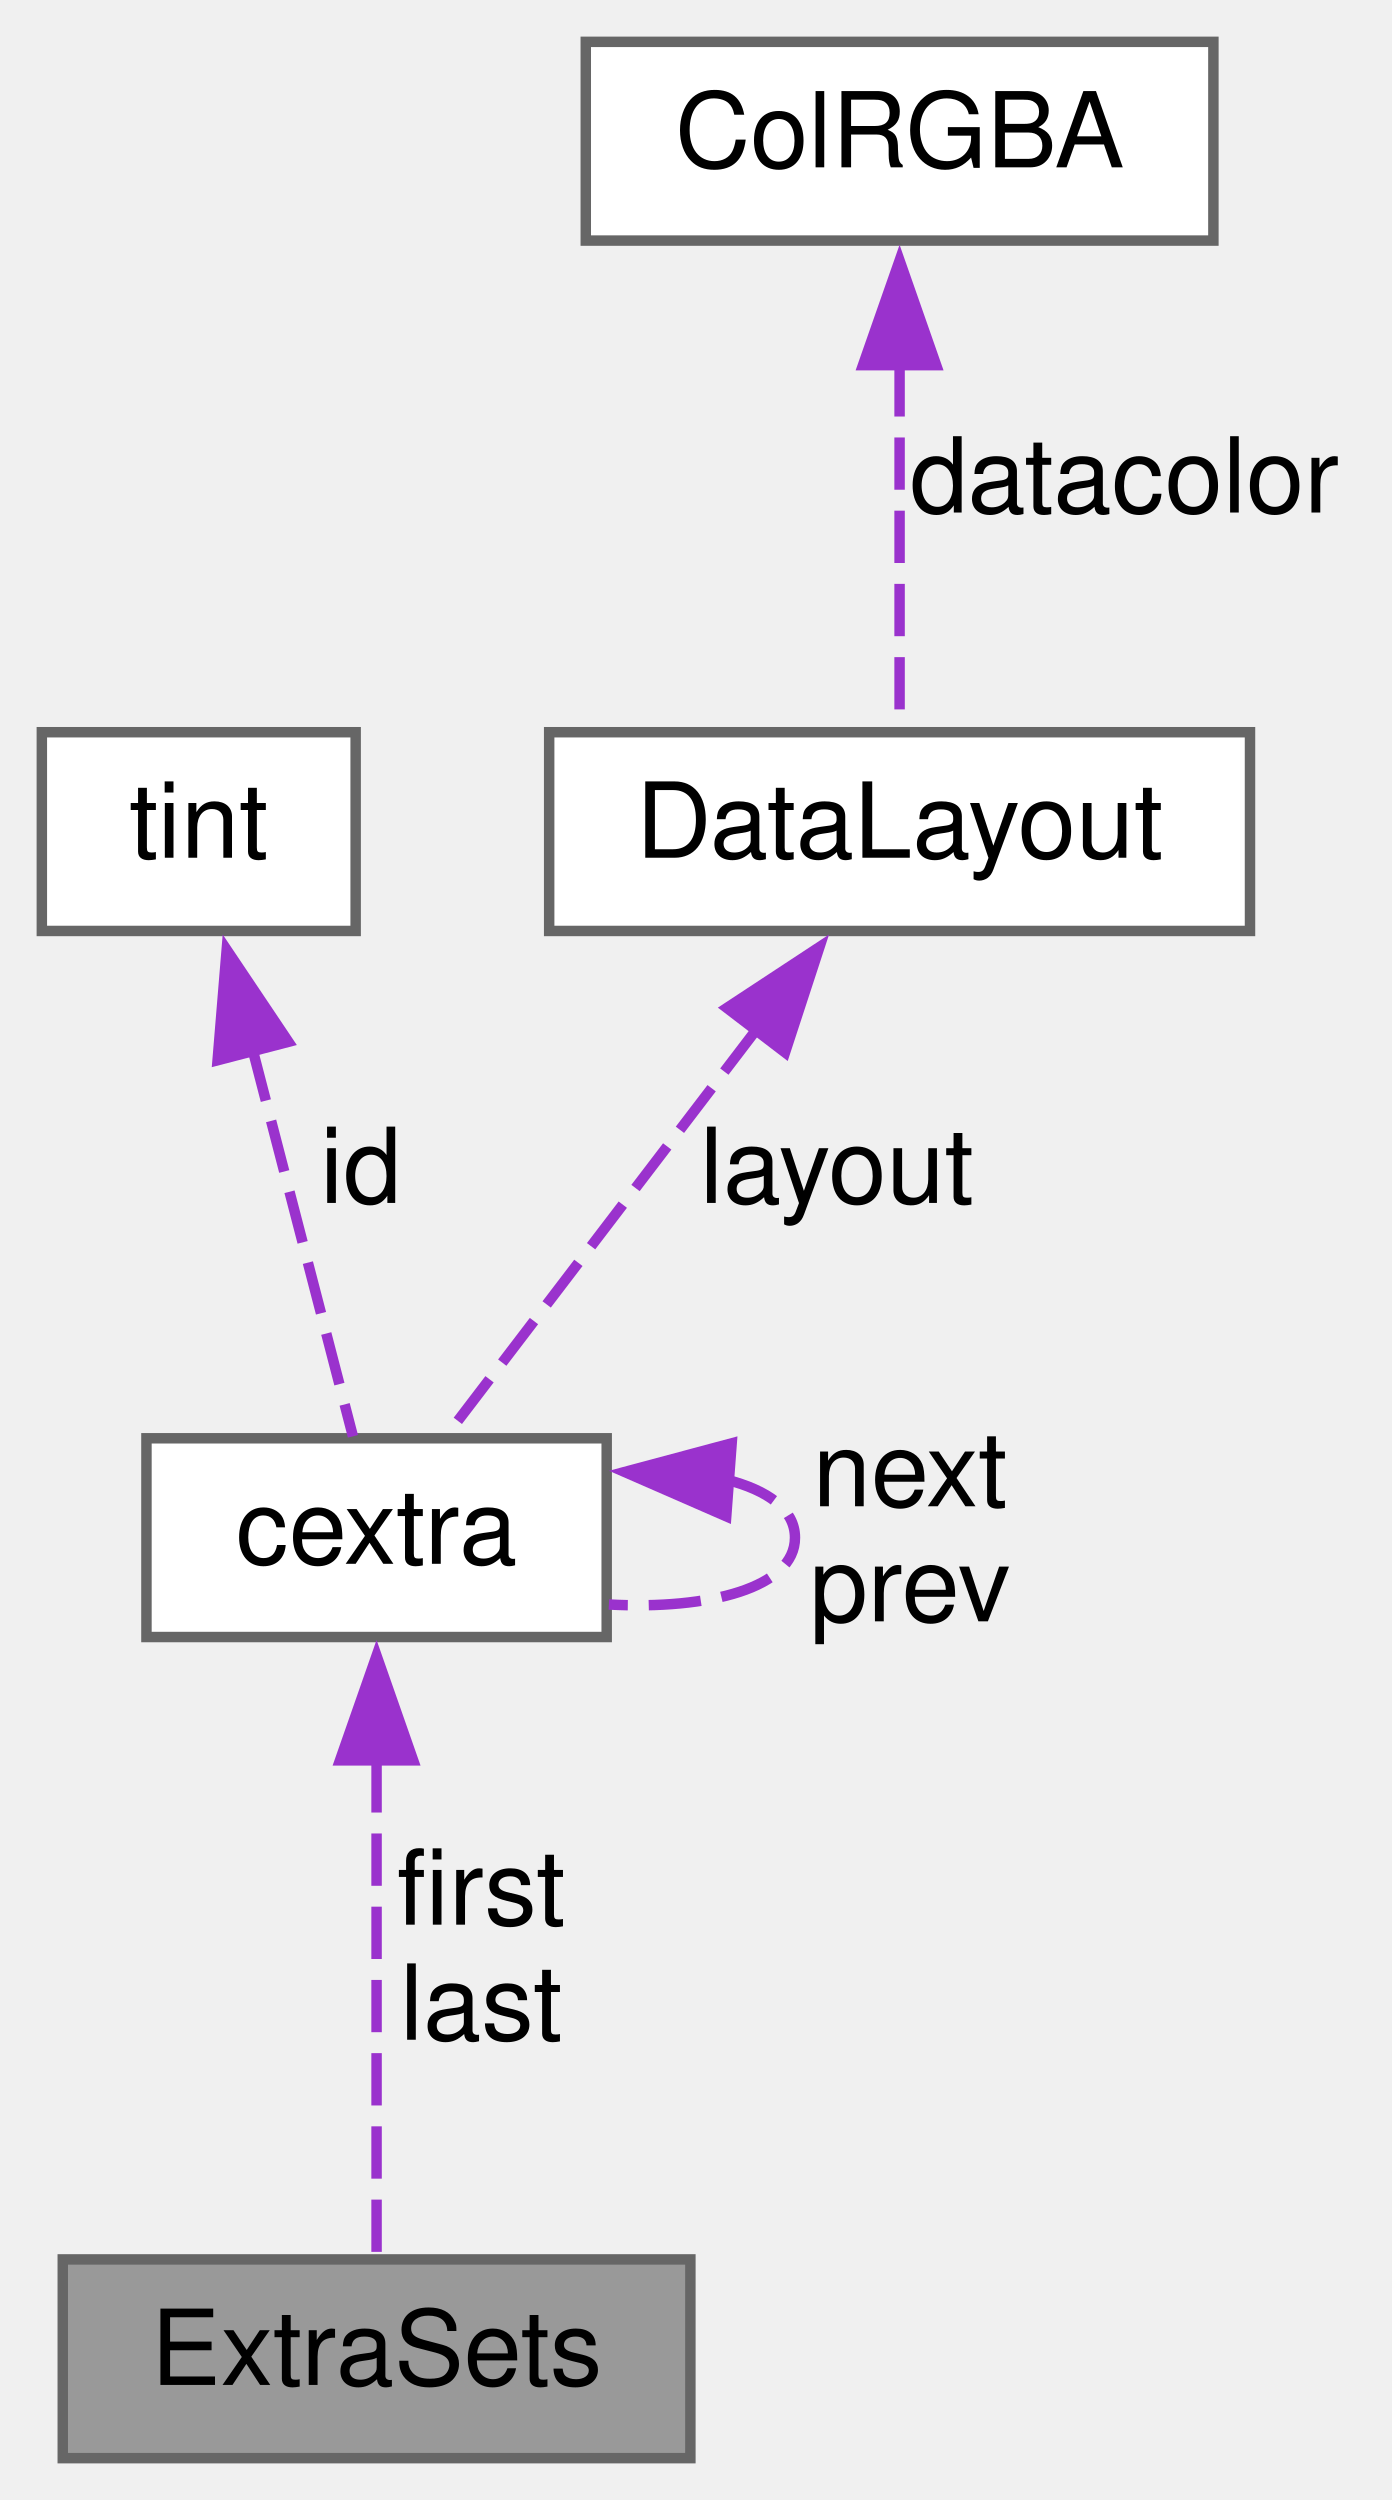
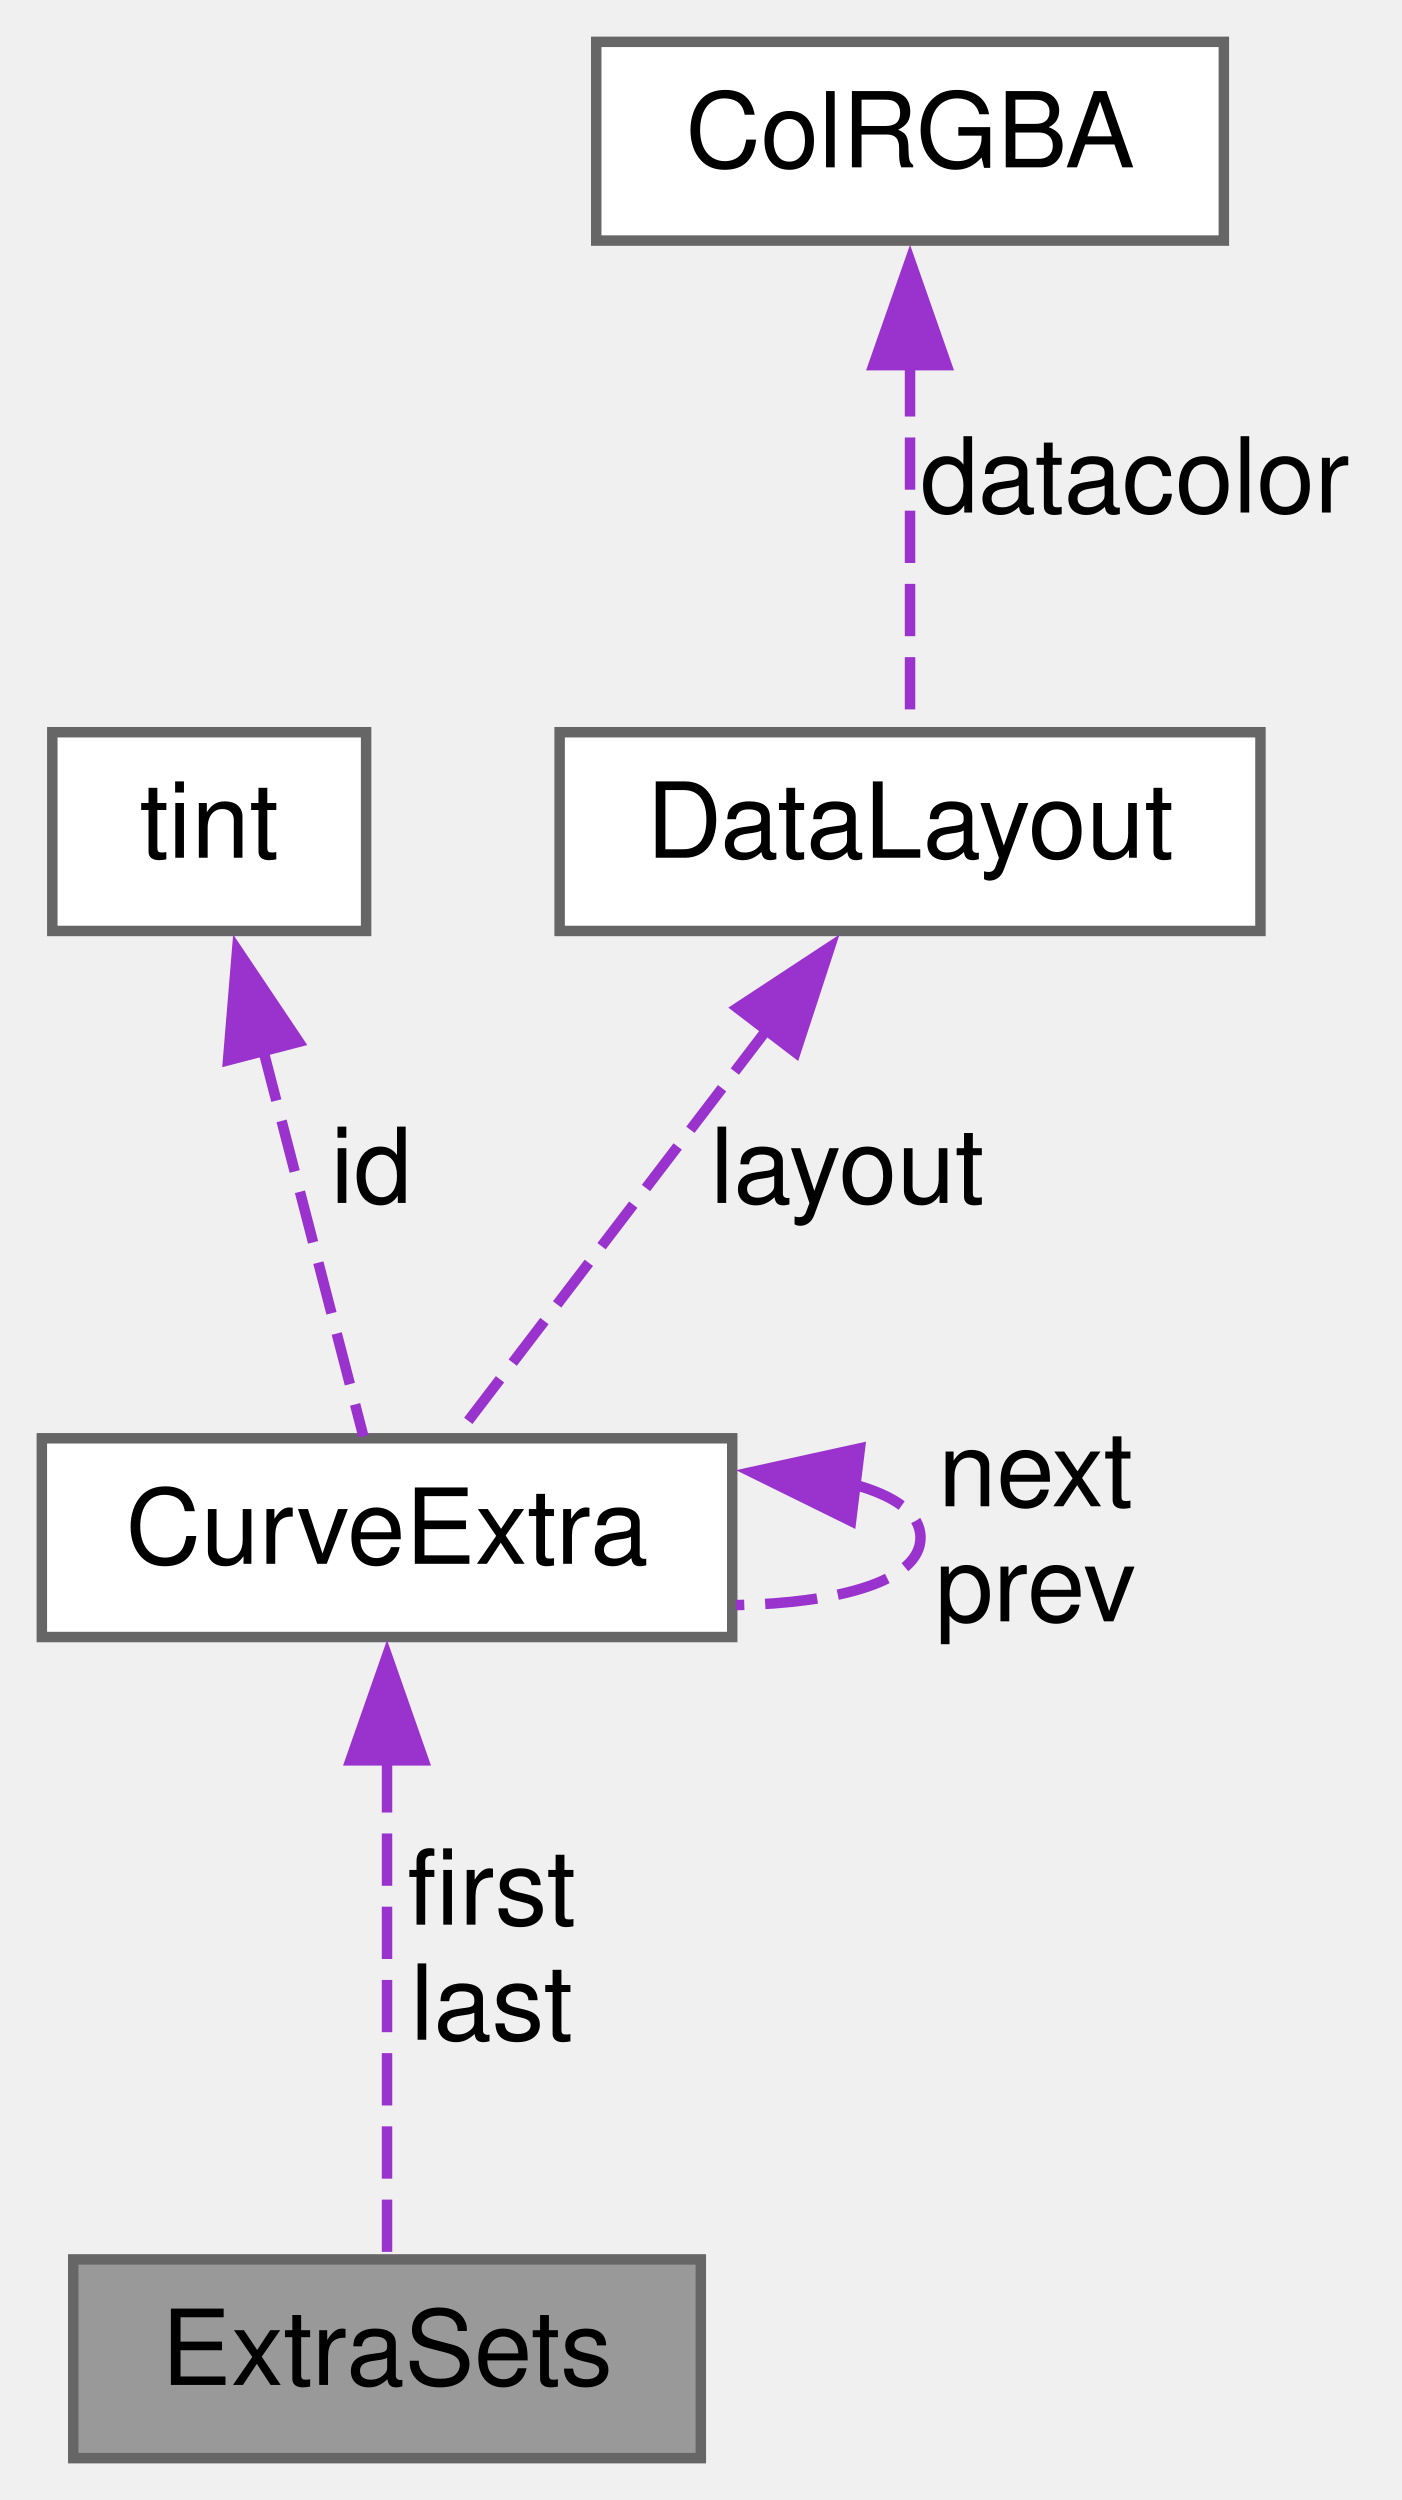
- <svg xmlns="http://www.w3.org/2000/svg" xmlns:xlink="http://www.w3.org/1999/xlink" width="133pt" height="239pt" viewBox="0.00 0.00 133.00 239.00">
+ <svg xmlns="http://www.w3.org/2000/svg" xmlns:xlink="http://www.w3.org/1999/xlink" width="134pt" height="239pt" viewBox="0.00 0.00 134.00 239.00">
  <g id="graph0" class="graph" transform="scale(1 1) rotate(0) translate(4 235)">
    <g id="node1" class="node">
      <g id="a_node1">
        <a xlink:title="List of extra data sets for a curve.">
-           <polygon fill="#999999" stroke="#666666" points="62,-19 2,-19 2,0 62,0 62,-19" />
-           <text text-anchor="middle" x="32" y="-7" font-family="Helvetica,sans-Serif" font-size="10.00">ExtraSets</text>
+           <polygon fill="#999999" stroke="#666666" points="63,-19 3,-19 3,0 63,0 63,-19" />
+           <text text-anchor="middle" x="33" y="-7" font-family="Helvetica,sans-Serif" font-size="10.00">ExtraSets</text>
        </a>
      </g>
    </g>
    <g id="node2" class="node">
      <g id="a_node2">
-         <a xlink:href="../../d5/de2/structcextra.html" target="_top" xlink:title="Extra curve(s) data information.">
-           <polygon fill="white" stroke="#666666" points="54,-97.5 10,-97.5 10,-78.5 54,-78.5 54,-97.5" />
-           <text text-anchor="middle" x="32" y="-85.5" font-family="Helvetica,sans-Serif" font-size="10.00">cextra</text>
+         <a xlink:href="../../d8/dea/struct_curve_extra.html" target="_top" xlink:title="Extra curve(s) data information.">
+           <polygon fill="white" stroke="#666666" points="66,-97.5 0,-97.5 0,-78.5 66,-78.5 66,-97.5" />
+           <text text-anchor="middle" x="33" y="-85.5" font-family="Helvetica,sans-Serif" font-size="10.00">CurveExtra</text>
        </a>
      </g>
    </g>
    <g id="edge1" class="edge">
-       <path fill="none" stroke="#9a32cd" stroke-dasharray="5,2" d="M32,-66.72C32,-51.23 32,-30.65 32,-19.17" />
-       <polygon fill="#9a32cd" stroke="#9a32cd" points="28.5,-66.71 32,-76.71 35.5,-66.71 28.5,-66.71" />
-       <text text-anchor="middle" x="42" y="-51" font-family="Helvetica,sans-Serif" font-size="10.00"> first</text>
-       <text text-anchor="middle" x="42" y="-40" font-family="Helvetica,sans-Serif" font-size="10.00">last</text>
+       <path fill="none" stroke="#9a32cd" stroke-dasharray="5,2" d="M33,-66.72C33,-51.23 33,-30.65 33,-19.17" />
+       <polygon fill="#9a32cd" stroke="#9a32cd" points="29.5,-66.71 33,-76.71 36.5,-66.71 29.5,-66.71" />
+       <text text-anchor="middle" x="43" y="-51" font-family="Helvetica,sans-Serif" font-size="10.00"> first</text>
+       <text text-anchor="middle" x="43" y="-40" font-family="Helvetica,sans-Serif" font-size="10.00">last</text>
    </g>
    <g id="edge5" class="edge">
-       <path fill="none" stroke="#9a32cd" stroke-dasharray="5,2" d="M65.43,-93.55C69.4,-92.54 72,-90.69 72,-88 72,-83.22 63.8,-81.09 54.21,-81.61" />
-       <polygon fill="#9a32cd" stroke="#9a32cd" points="65.43,-90.04 55.72,-94.28 65.95,-97.02 65.43,-90.04" />
-       <text text-anchor="middle" x="83" y="-91" font-family="Helvetica,sans-Serif" font-size="10.00"> next</text>
-       <text text-anchor="middle" x="83" y="-80" font-family="Helvetica,sans-Serif" font-size="10.00">prev</text>
+       <path fill="none" stroke="#9a32cd" stroke-dasharray="5,2" d="M77.65,-93.08C81.56,-92 84,-90.31 84,-88 84,-83.89 76.28,-81.74 66.35,-81.55" />
+       <polygon fill="#9a32cd" stroke="#9a32cd" points="77.36,-89.59 67.86,-94.27 78.21,-96.54 77.36,-89.59" />
+       <text text-anchor="middle" x="95" y="-91" font-family="Helvetica,sans-Serif" font-size="10.00"> next</text>
+       <text text-anchor="middle" x="95" y="-80" font-family="Helvetica,sans-Serif" font-size="10.00">prev</text>
    </g>
    <g id="node3" class="node">
      <g id="a_node3">
        <a xlink:href="../../df/d46/structtint.html" target="_top" xlink:title=" ">
-           <polygon fill="white" stroke="#666666" points="30,-165 0,-165 0,-146 30,-146 30,-165" />
-           <text text-anchor="middle" x="15" y="-153" font-family="Helvetica,sans-Serif" font-size="10.00">tint</text>
+           <polygon fill="white" stroke="#666666" points="31,-165 1,-165 1,-146 31,-146 31,-165" />
+           <text text-anchor="middle" x="16" y="-153" font-family="Helvetica,sans-Serif" font-size="10.00">tint</text>
        </a>
      </g>
    </g>
    <g id="edge2" class="edge">
-       <path fill="none" stroke="#9a32cd" stroke-dasharray="5,2" d="M20.16,-134.62C23.36,-122.29 27.31,-107.06 29.74,-97.69" />
-       <polygon fill="#9a32cd" stroke="#9a32cd" points="16.8,-133.64 17.67,-144.2 23.57,-135.4 16.8,-133.64" />
-       <text text-anchor="middle" x="30.5" y="-120" font-family="Helvetica,sans-Serif" font-size="10.00"> id</text>
+       <path fill="none" stroke="#9a32cd" stroke-dasharray="5,2" d="M21.16,-134.62C24.36,-122.29 28.31,-107.06 30.74,-97.69" />
+       <polygon fill="#9a32cd" stroke="#9a32cd" points="17.8,-133.64 18.67,-144.2 24.57,-135.4 17.8,-133.64" />
+       <text text-anchor="middle" x="31.5" y="-120" font-family="Helvetica,sans-Serif" font-size="10.00"> id</text>
    </g>
    <g id="node4" class="node">
      <g id="a_node4">
        <a xlink:href="../../d0/d5d/struct_data_layout.html" target="_top" xlink:title="Cruve layout information.">
-           <polygon fill="white" stroke="#666666" points="115.5,-165 48.5,-165 48.5,-146 115.5,-146 115.5,-165" />
-           <text text-anchor="middle" x="82" y="-153" font-family="Helvetica,sans-Serif" font-size="10.00">DataLayout</text>
+           <polygon fill="white" stroke="#666666" points="116.5,-165 49.5,-165 49.5,-146 116.5,-146 116.5,-165" />
+           <text text-anchor="middle" x="83" y="-153" font-family="Helvetica,sans-Serif" font-size="10.00">DataLayout</text>
        </a>
      </g>
    </g>
    <g id="edge3" class="edge">
-       <path fill="none" stroke="#9a32cd" stroke-dasharray="5,2" d="M68.28,-136.53C58.64,-123.89 46.16,-107.55 38.64,-97.69" />
-       <polygon fill="#9a32cd" stroke="#9a32cd" points="65.49,-138.64 74.34,-144.46 71.05,-134.39 65.49,-138.64" />
-       <text text-anchor="middle" x="76" y="-120" font-family="Helvetica,sans-Serif" font-size="10.00"> layout</text>
+       <path fill="none" stroke="#9a32cd" stroke-dasharray="5,2" d="M69.28,-136.53C59.64,-123.89 47.16,-107.55 39.64,-97.69" />
+       <polygon fill="#9a32cd" stroke="#9a32cd" points="66.49,-138.64 75.34,-144.46 72.05,-134.39 66.49,-138.64" />
+       <text text-anchor="middle" x="77" y="-120" font-family="Helvetica,sans-Serif" font-size="10.00"> layout</text>
    </g>
    <g id="node5" class="node">
      <g id="a_node5">
        <a xlink:href="../../d1/d74/struct_col_r_g_b_a.html" target="_top" xlink:title=" ">
-           <polygon fill="white" stroke="#666666" points="112,-231 52,-231 52,-212 112,-212 112,-231" />
-           <text text-anchor="middle" x="82" y="-219" font-family="Helvetica,sans-Serif" font-size="10.00">ColRGBA</text>
+           <polygon fill="white" stroke="#666666" points="113,-231 53,-231 53,-212 113,-212 113,-231" />
+           <text text-anchor="middle" x="83" y="-219" font-family="Helvetica,sans-Serif" font-size="10.00">ColRGBA</text>
        </a>
      </g>
    </g>
    <g id="edge4" class="edge">
-       <path fill="none" stroke="#9a32cd" stroke-dasharray="5,2" d="M82,-200.18C82,-188.44 82,-174.27 82,-165.32" />
-       <polygon fill="#9a32cd" stroke="#9a32cd" points="78.5,-200.09 82,-210.09 85.5,-200.09 78.5,-200.09" />
-       <text text-anchor="middle" x="103.5" y="-186" font-family="Helvetica,sans-Serif" font-size="10.00"> datacolor</text>
+       <path fill="none" stroke="#9a32cd" stroke-dasharray="5,2" d="M83,-200.18C83,-188.44 83,-174.27 83,-165.32" />
+       <polygon fill="#9a32cd" stroke="#9a32cd" points="79.5,-200.09 83,-210.09 86.5,-200.09 79.5,-200.09" />
+       <text text-anchor="middle" x="104.5" y="-186" font-family="Helvetica,sans-Serif" font-size="10.00"> datacolor</text>
    </g>
  </g>
</svg>
